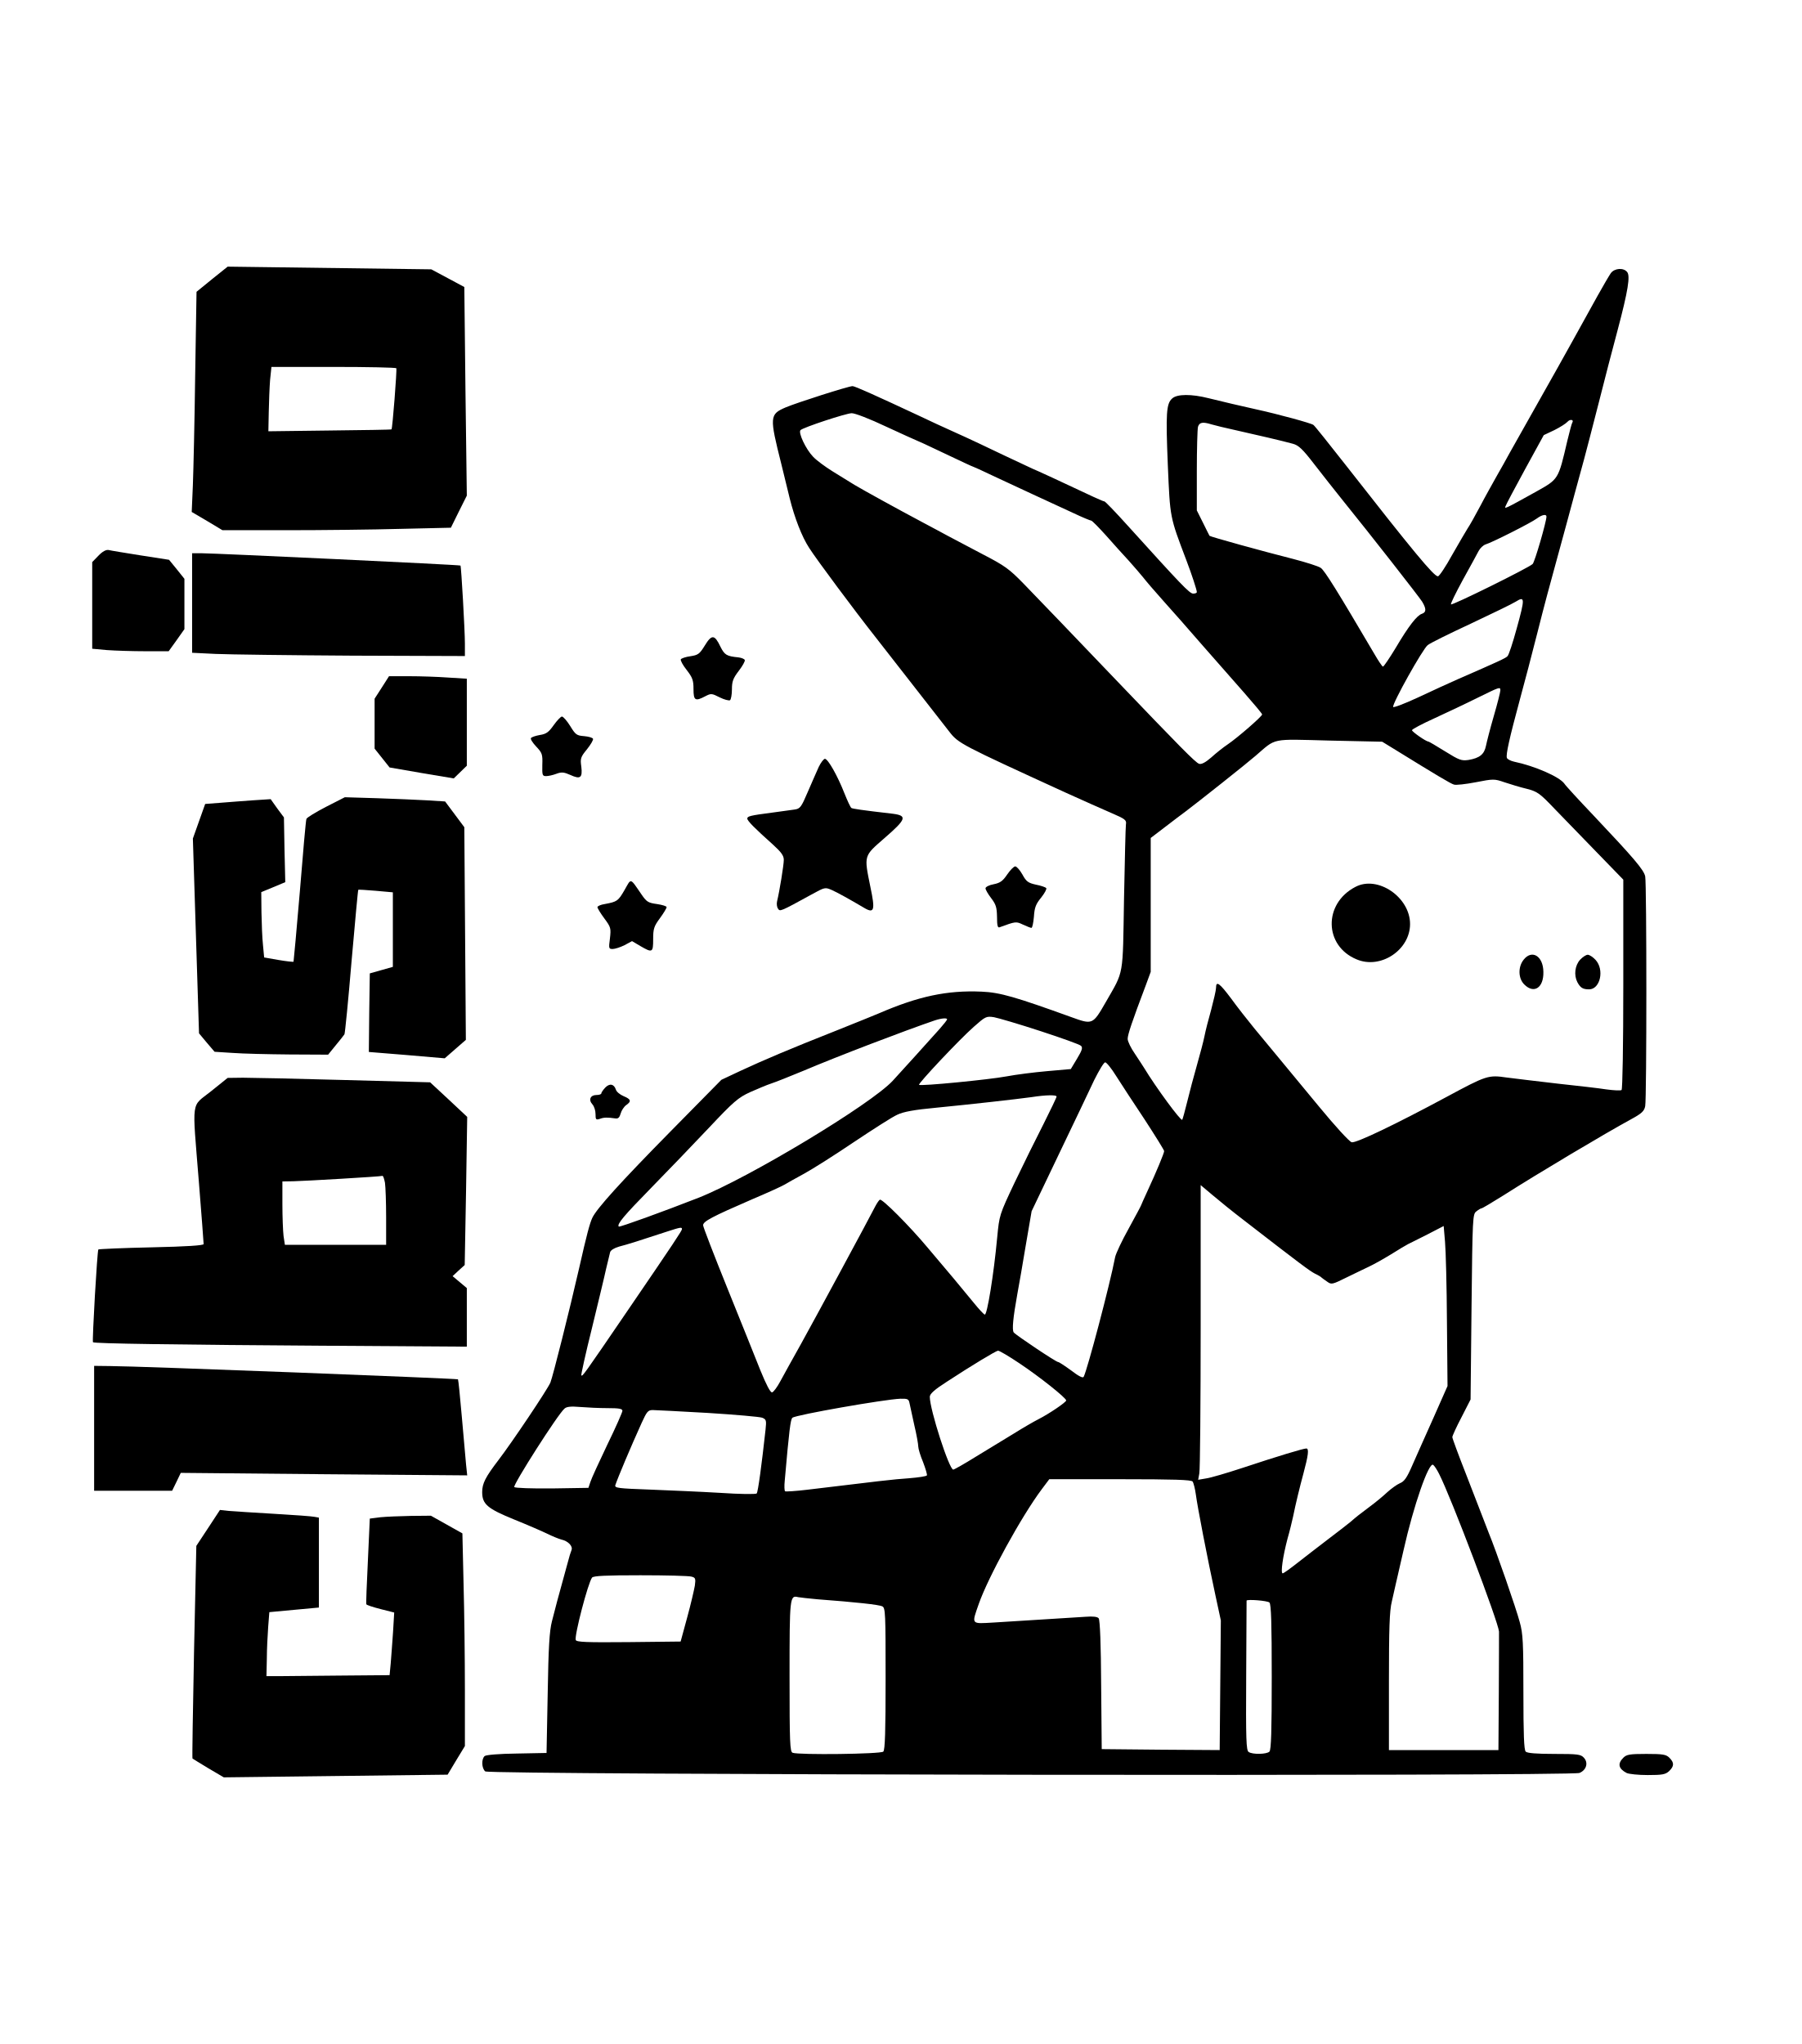
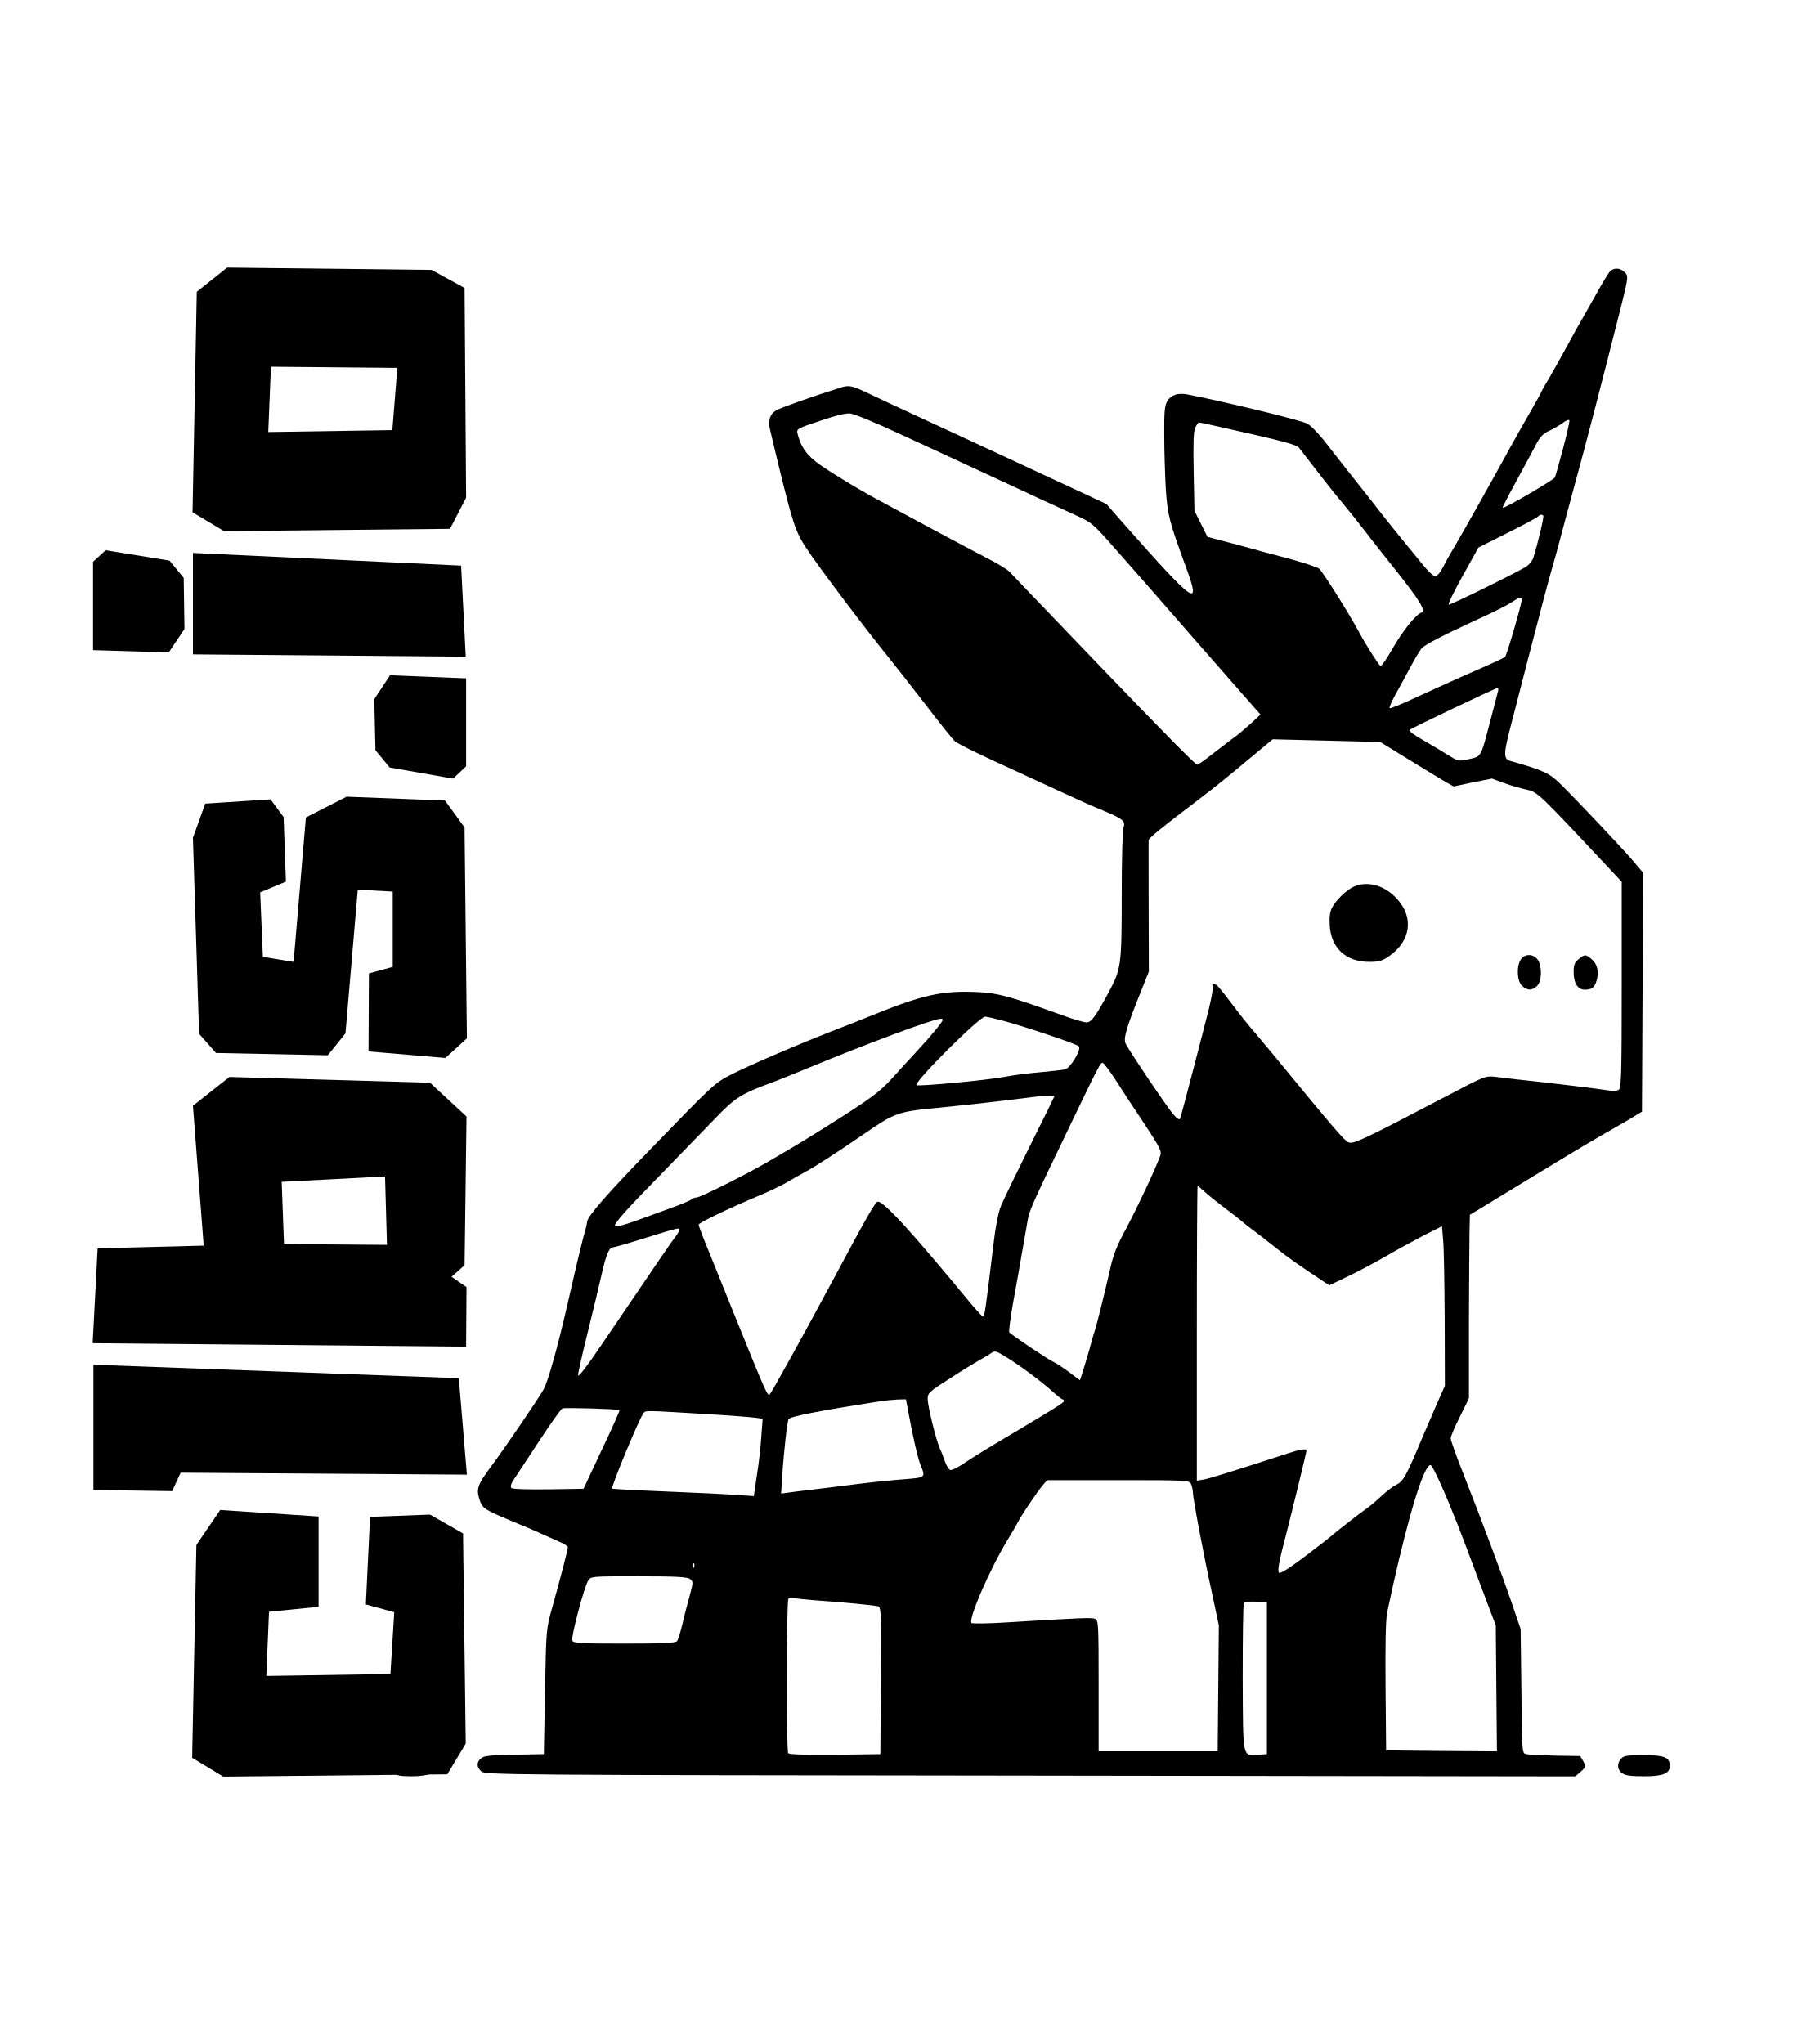
- <svg xmlns="http://www.w3.org/2000/svg" version="1.0" width="938pt" height="1064pt" viewBox="0 0 938 1064" preserveAspectRatio="xMidYMid meet">
-   <g transform="translate(0,1064) scale(0.1,-0.1)" fill="#000000" stroke="none">
-     <path d="M1104 9187 l-81 -66 -7 -433 c-3 -238 -9 -496 -12 -573 l-6 -140 80 -47 80 -48 334 0 c183 0 450 3 594 7 l261 6 41 83 42 84 -7 543 -6 543 -86 46 -86 46 -530 7 -530 7 -81 -65z m959 -464 c4 -8 -20 -314 -25 -318 -2 -2 -146 -4 -322 -6 l-319 -4 2 100 c1 55 4 130 7 168 l7 67 323 0 c177 0 325 -3 327 -7z" />
-     <path d="M8385 9218 c-9 -13 -40 -66 -69 -118 -119 -215 -171 -309 -211 -380 -82 -145 -212 -376 -245 -435 -18 -33 -49 -89 -70 -125 -20 -36 -59 -105 -85 -155 -26 -49 -55 -101 -65 -115 -9 -14 -45 -76 -80 -137 -34 -62 -68 -113 -75 -113 -21 0 -127 128 -483 583 -84 107 -158 200 -165 205 -11 9 -183 56 -302 82 -64 14 -175 40 -243 57 -91 23 -165 22 -190 -1 -31 -27 -34 -77 -23 -346 12 -279 10 -268 96 -495 29 -76 55 -156 55 -167 0 -5 -9 -8 -19 -8 -19 0 -64 48 -340 353 -63 70 -118 127 -122 127 -7 0 -49 19 -272 124 -55 25 -100 46 -102 46 -1 0 -67 31 -147 69 -79 38 -193 92 -254 119 -60 27 -143 65 -184 85 -231 108 -340 157 -352 157 -21 0 -290 -86 -349 -111 -83 -36 -84 -48 -22 -294 19 -77 39 -158 44 -180 25 -100 63 -199 101 -257 38 -60 240 -331 345 -464 65 -83 333 -426 384 -492 48 -62 58 -67 604 -317 88 -40 196 -88 240 -107 72 -31 80 -37 76 -59 -2 -13 -6 -188 -10 -389 -7 -410 1 -369 -94 -535 -69 -120 -69 -120 -182 -79 -288 104 -369 128 -465 132 -180 8 -329 -24 -535 -113 -16 -7 -115 -47 -220 -89 -248 -98 -377 -153 -500 -210 l-100 -47 -263 -267 c-261 -265 -387 -404 -409 -452 -13 -28 -29 -87 -68 -260 -51 -223 -137 -565 -150 -597 -15 -36 -201 -313 -270 -403 -68 -89 -85 -122 -85 -167 0 -63 27 -86 167 -143 67 -27 143 -60 170 -73 26 -13 60 -27 75 -31 36 -8 61 -35 53 -55 -4 -9 -13 -38 -20 -66 -51 -185 -68 -248 -82 -305 -13 -51 -18 -134 -22 -375 l-6 -310 -154 -3 c-93 -1 -160 -7 -168 -13 -18 -16 -16 -64 3 -80 22 -18 5653 -26 5696 -8 36 15 47 53 23 79 -16 18 -32 20 -155 20 -92 0 -140 4 -148 12 -9 9 -12 91 -12 308 0 257 -2 306 -19 366 -18 69 -122 369 -162 466 -11 29 -27 69 -34 88 -7 19 -45 117 -84 217 -39 99 -71 186 -71 192 0 6 21 53 48 104 l47 92 5 482 c5 467 6 483 25 497 11 9 23 16 27 16 4 0 56 31 115 68 182 116 528 322 664 396 55 30 68 42 73 68 8 40 8 1156 0 1196 -7 34 -60 96 -268 316 -78 82 -147 157 -153 167 -26 36 -155 92 -261 114 -18 4 -36 13 -38 20 -6 16 13 102 68 305 22 80 64 240 93 355 29 116 70 269 90 340 20 72 47 171 60 220 23 87 60 221 91 335 8 30 42 159 74 285 32 127 77 300 100 385 55 207 67 284 50 304 -19 24 -66 20 -85 -6z m-3774 -798 c83 -38 152 -70 154 -70 2 0 70 -31 151 -70 80 -38 148 -70 151 -70 2 0 46 -20 96 -44 51 -24 148 -69 217 -101 69 -32 163 -75 208 -96 46 -22 88 -39 92 -39 5 0 39 -35 77 -77 37 -42 91 -102 119 -132 28 -31 61 -70 75 -87 13 -17 60 -72 104 -121 44 -49 137 -154 206 -234 70 -79 168 -191 218 -248 50 -57 91 -106 91 -110 0 -10 -128 -121 -178 -155 -24 -16 -63 -47 -87 -69 -30 -26 -51 -37 -63 -33 -19 6 -101 90 -437 441 -235 246 -361 377 -476 496 -75 77 -98 94 -214 154 -71 37 -152 80 -180 95 -27 15 -84 45 -125 67 -143 76 -315 171 -362 199 -26 16 -78 48 -115 71 -37 23 -82 56 -100 75 -38 39 -79 126 -66 139 14 14 235 87 266 88 16 1 96 -30 178 -69z m3573 19 c-3 -5 -14 -47 -25 -92 -48 -206 -45 -200 -164 -267 -162 -90 -165 -91 -158 -75 3 9 49 96 102 193 l97 177 55 26 c30 15 60 34 68 43 14 16 36 12 25 -5z m-1878 -8 c16 -5 74 -19 129 -31 107 -24 237 -54 295 -70 30 -8 51 -28 111 -106 41 -53 108 -138 149 -189 144 -178 395 -499 413 -527 22 -37 22 -55 -1 -63 -26 -8 -69 -63 -137 -178 -32 -53 -62 -97 -66 -97 -4 0 -24 30 -46 68 -190 323 -258 433 -278 446 -13 9 -77 29 -142 46 -162 41 -433 116 -437 121 -1 2 -17 33 -34 68 l-32 64 0 206 c0 113 3 216 6 229 7 24 25 27 70 13z m1744 -480 c0 -26 -61 -237 -72 -247 -19 -19 -419 -217 -425 -210 -3 3 25 60 62 128 38 68 74 135 82 150 8 15 24 30 36 34 32 9 238 113 267 135 27 20 50 24 50 10z m-155 -583 c-20 -73 -41 -138 -48 -144 -11 -11 -44 -26 -257 -119 -41 -18 -133 -60 -205 -94 -71 -33 -131 -56 -133 -51 -6 16 155 304 180 322 12 10 113 60 223 111 110 52 216 103 235 115 48 30 49 19 5 -140z m-85 -322 c0 -8 -15 -68 -34 -133 -19 -65 -37 -136 -41 -156 -9 -44 -33 -63 -91 -73 -37 -5 -48 -1 -122 45 -45 28 -84 51 -87 51 -12 0 -85 51 -85 59 0 5 53 33 117 62 65 30 165 77 223 106 118 58 120 59 120 39z m-540 -313 c204 -126 281 -172 298 -177 10 -4 62 2 114 12 92 18 97 18 149 0 30 -10 82 -26 116 -34 57 -15 67 -22 149 -108 49 -50 148 -153 221 -228 l133 -137 0 -545 c0 -320 -4 -547 -9 -550 -5 -4 -40 -2 -78 3 -37 6 -151 19 -253 30 -102 12 -222 26 -267 32 -96 14 -105 11 -313 -101 -264 -142 -472 -242 -494 -236 -12 3 -87 85 -171 187 -83 100 -177 214 -210 254 -33 40 -89 108 -125 151 -36 44 -91 114 -122 157 -60 80 -78 93 -78 55 0 -13 -12 -63 -25 -113 -14 -49 -30 -112 -35 -138 -5 -26 -23 -94 -39 -150 -16 -56 -39 -142 -51 -192 -12 -49 -24 -92 -26 -94 -7 -8 -136 167 -199 271 -5 9 -27 41 -47 72 -21 30 -38 65 -38 78 0 22 22 88 95 281 l25 68 0 348 0 349 76 58 c43 33 89 68 103 78 74 56 314 246 366 291 111 95 75 88 385 80 l275 -6 75 -46z m-1855 -1460 c110 -36 206 -70 212 -77 10 -9 6 -23 -20 -66 l-33 -55 -125 -11 c-68 -6 -162 -18 -209 -27 -90 -17 -449 -52 -456 -44 -6 6 208 234 285 302 61 54 65 56 105 50 22 -4 131 -36 241 -72z m-485 61 c0 -4 -17 -25 -37 -48 -76 -85 -200 -222 -246 -272 -113 -122 -748 -505 -1011 -609 -184 -72 -410 -154 -415 -150 -11 12 26 56 169 202 85 87 220 227 300 312 129 137 152 157 215 186 39 17 88 38 110 45 22 7 97 37 167 66 179 76 525 208 683 262 36 12 65 14 65 6z m880 -295 c25 -39 91 -141 148 -226 56 -86 102 -160 102 -165 0 -10 -40 -107 -86 -206 -19 -41 -34 -75 -34 -76 0 -2 -29 -56 -64 -120 -36 -64 -67 -131 -71 -149 -28 -146 -145 -588 -164 -624 -4 -8 -26 3 -65 33 -33 24 -63 44 -68 44 -11 0 -220 140 -231 154 -10 13 -3 79 18 196 9 47 29 164 45 260 l30 175 141 295 c78 162 161 337 185 388 25 50 50 92 57 92 7 0 33 -32 57 -71z m-310 -107 c0 -5 -31 -69 -68 -143 -38 -74 -105 -210 -150 -304 -80 -169 -80 -171 -91 -285 -18 -195 -53 -409 -65 -403 -6 2 -31 29 -56 60 -25 30 -72 87 -105 127 -33 39 -94 111 -135 160 -96 115 -239 258 -250 251 -5 -3 -15 -18 -23 -33 -34 -67 -317 -591 -387 -717 -43 -77 -92 -165 -108 -195 -16 -30 -35 -56 -43 -58 -9 -1 -29 37 -61 115 -26 65 -103 258 -172 428 -69 171 -126 318 -126 327 0 20 45 44 255 135 83 35 159 70 170 77 11 7 56 32 100 56 44 24 161 98 260 165 99 66 200 131 225 142 33 16 88 26 205 37 184 18 415 44 495 55 77 12 130 12 130 3z m975 -644 c297 -230 343 -264 370 -278 17 -8 32 -17 35 -21 3 -3 16 -12 29 -21 22 -16 27 -14 100 22 42 20 94 46 116 56 22 10 74 39 115 64 41 26 82 50 90 54 8 4 53 26 100 50 l85 44 7 -82 c4 -44 9 -232 10 -416 l3 -335 -73 -165 c-41 -91 -90 -202 -110 -247 -28 -65 -42 -85 -65 -94 -16 -7 -45 -28 -66 -47 -20 -19 -61 -53 -91 -75 -61 -46 -64 -48 -101 -80 -14 -12 -68 -53 -119 -92 -50 -38 -122 -94 -158 -122 -37 -29 -70 -53 -75 -53 -12 0 1 89 25 180 12 41 24 93 29 115 13 65 35 155 54 225 25 93 30 130 15 130 -15 0 -145 -39 -332 -101 -82 -27 -167 -52 -190 -55 l-41 -7 6 33 c4 18 7 363 7 767 l0 734 63 -53 c34 -29 107 -88 162 -130z m-2925 -46 c0 -8 -41 -70 -278 -417 -240 -352 -240 -351 -246 -344 -2 2 22 112 55 244 32 132 66 272 74 310 9 39 19 78 21 87 3 10 22 22 47 29 40 10 116 34 252 79 68 22 75 23 75 12z m1757 -699 c105 -70 243 -180 243 -193 0 -9 -88 -69 -145 -98 -22 -11 -79 -44 -127 -74 -48 -29 -137 -83 -197 -120 -61 -38 -114 -68 -119 -68 -21 0 -122 312 -122 379 0 15 24 37 88 78 130 85 256 161 267 162 6 1 57 -29 112 -66z m-573 -205 c3 -13 14 -64 25 -115 12 -50 21 -101 21 -113 0 -11 11 -48 25 -81 13 -34 22 -65 20 -69 -3 -5 -44 -11 -93 -15 -78 -5 -168 -16 -532 -60 -58 -7 -108 -10 -113 -8 -4 2 -5 28 -2 56 23 263 30 319 40 327 18 15 480 96 562 99 37 1 43 -2 47 -21z m-1571 -28 c59 0 77 -3 77 -14 0 -7 -35 -87 -79 -177 -43 -90 -83 -177 -88 -194 l-10 -30 -188 -3 c-108 -1 -193 2 -198 7 -9 9 229 383 262 409 11 10 34 12 81 8 36 -3 100 -6 143 -6z m522 -25 c143 -9 270 -20 283 -25 21 -9 22 -14 17 -62 -20 -182 -39 -324 -46 -332 -4 -5 -87 -4 -191 3 -101 6 -266 13 -366 17 -164 6 -183 8 -179 23 13 39 79 196 137 324 27 59 33 67 58 67 15 0 144 -7 287 -15z m3806 -317 c63 -123 309 -773 312 -821 0 -12 0 -156 -1 -319 l-2 -298 -285 0 -285 0 0 355 c0 277 3 370 15 418 13 59 22 97 61 267 52 232 131 459 154 445 6 -4 20 -25 31 -47z m-1283 -40 c5 -7 13 -38 17 -68 8 -62 60 -332 102 -525 l28 -130 -3 -338 -3 -337 -307 2 -307 3 -3 334 c-1 210 -6 339 -13 347 -6 8 -29 11 -67 8 -53 -3 -236 -15 -479 -30 -120 -7 -116 -12 -78 97 49 140 223 457 328 597 l39 52 368 0 c282 0 370 -3 378 -12z m-2609 -495 c21 -5 23 -10 18 -47 -4 -23 -21 -97 -40 -166 l-34 -125 -270 -3 c-220 -2 -272 0 -276 11 -8 22 64 298 85 325 8 9 71 12 252 12 132 0 252 -3 265 -7z m656 -118 c199 -15 321 -28 338 -37 16 -8 17 -36 17 -376 0 -273 -3 -371 -12 -380 -13 -13 -441 -18 -472 -6 -14 5 -16 50 -16 398 0 413 1 423 45 412 11 -2 56 -7 100 -11z m2353 -17 c9 -9 12 -109 12 -388 0 -279 -3 -379 -12 -388 -14 -14 -87 -16 -108 -2 -13 8 -15 62 -13 397 1 213 2 389 2 391 2 8 109 0 119 -10z" />
-     <path d="M7055 6023 c-167 -87 -163 -307 7 -377 125 -53 278 49 278 184 0 140 -169 255 -285 193z" />
-     <path d="M7931 5644 c-30 -38 -28 -98 4 -129 50 -50 101 -17 99 66 -1 83 -60 118 -103 63z" />
-     <path d="M8225 5644 c-27 -30 -33 -80 -14 -117 16 -29 28 -37 61 -37 58 0 81 103 33 154 -13 14 -31 26 -40 26 -9 0 -27 -12 -40 -26z" />
-     <path d="M512 7747 l-32 -33 0 -226 0 -225 77 -7 c42 -3 131 -6 199 -6 l122 0 41 57 41 58 0 131 0 131 -40 50 -40 49 -148 23 c-81 13 -156 25 -167 28 -13 2 -31 -7 -53 -30z" />
-     <path d="M1000 7501 l0 -259 123 -6 c67 -3 386 -7 710 -9 l587 -2 0 65 c0 68 -19 402 -23 406 -3 4 -1280 64 -1344 64 l-53 0 0 -259z" />
-     <path d="M3669 7280 c-27 -44 -35 -50 -75 -56 -24 -3 -47 -11 -50 -16 -3 -5 10 -30 30 -55 31 -40 36 -54 36 -100 0 -60 9 -65 62 -37 29 15 33 15 74 -6 24 -12 48 -18 54 -15 5 3 10 29 10 56 0 42 6 58 35 96 20 26 34 51 32 57 -2 6 -17 12 -33 14 -61 6 -72 12 -94 56 -30 63 -45 65 -81 6z" />
-     <path d="M1988 7062 l-38 -59 0 -130 0 -130 39 -49 39 -49 167 -29 167 -28 34 33 34 33 0 226 0 227 -97 6 c-54 4 -145 7 -203 7 l-105 0 -37 -58z" />
-     <path d="M2882 6865 c-26 -37 -39 -46 -72 -51 -22 -4 -43 -11 -46 -16 -4 -5 9 -25 27 -44 31 -33 34 -40 32 -95 -1 -54 0 -59 20 -59 11 0 35 5 53 12 27 10 39 9 73 -6 52 -24 64 -15 57 43 -6 42 -4 50 29 90 20 25 34 49 32 55 -2 6 -23 12 -46 14 -39 3 -45 7 -73 53 -17 27 -36 49 -43 49 -6 0 -25 -20 -43 -45z" />
-     <path d="M4262 6648 c-11 -24 -36 -82 -57 -130 -34 -80 -40 -88 -69 -92 -17 -2 -69 -10 -116 -16 -116 -15 -130 -19 -130 -31 0 -12 39 -51 133 -135 44 -40 57 -58 57 -80 0 -27 -22 -162 -35 -216 -3 -13 -1 -30 5 -38 10 -16 11 -16 175 74 69 38 70 38 105 23 31 -14 89 -46 172 -95 49 -28 54 -8 29 110 -34 168 -36 160 74 256 113 98 119 116 43 126 -165 19 -209 26 -216 30 -5 3 -21 38 -37 78 -35 89 -85 178 -101 178 -6 0 -21 -19 -32 -42z" />
-     <path d="M1697 6440 c-54 -28 -100 -56 -102 -63 -3 -7 -18 -176 -34 -376 -17 -200 -32 -365 -33 -367 -2 -2 -38 2 -79 9 l-74 13 -6 64 c-4 36 -7 113 -8 171 l-1 105 63 26 62 26 -4 168 -3 169 -35 47 -34 48 -92 -6 c-51 -4 -127 -9 -171 -13 l-78 -6 -32 -90 -32 -90 16 -507 16 -507 40 -48 41 -48 94 -6 c52 -4 185 -7 296 -8 l201 -1 39 48 c22 26 42 52 46 58 3 5 20 176 37 380 18 203 33 370 35 372 1 2 42 -1 91 -5 l89 -8 0 -194 0 -194 -60 -17 -60 -17 -3 -204 -2 -205 197 -16 198 -17 55 48 55 48 -4 554 -4 553 -50 67 -50 67 -96 6 c-53 3 -170 8 -261 11 l-165 5 -98 -50z" />
-     <path d="M5243 6088 c-23 -34 -36 -44 -71 -51 -23 -4 -42 -14 -42 -21 0 -7 13 -30 30 -52 25 -33 29 -48 30 -98 0 -42 3 -57 13 -53 85 31 86 31 122 14 20 -9 39 -17 44 -17 5 0 10 26 13 58 3 48 10 66 38 100 18 23 30 45 26 49 -4 5 -28 13 -54 18 -40 9 -50 16 -70 53 -13 23 -30 42 -37 42 -8 0 -26 -19 -42 -42z" />
-     <path d="M3251 6007 c-33 -57 -38 -61 -103 -73 -21 -3 -38 -11 -38 -16 0 -6 16 -32 36 -59 34 -46 35 -51 29 -104 -7 -52 -6 -55 14 -55 12 0 40 9 62 20 l39 21 44 -26 c62 -36 66 -34 66 36 0 54 4 67 35 109 19 26 35 52 35 58 0 5 -23 12 -50 16 -45 6 -54 11 -80 49 -62 90 -53 87 -89 24z" />
-     <path d="M1098 4959 c-105 -84 -98 -31 -63 -469 14 -173 25 -320 25 -326 0 -7 -86 -13 -271 -17 -149 -3 -274 -9 -277 -11 -6 -6 -33 -478 -28 -483 6 -7 429 -13 1179 -18 l767 -5 0 153 0 152 -37 31 -37 31 31 29 32 29 7 386 6 385 -96 90 -97 90 -447 12 c-246 7 -483 12 -527 12 l-80 -1 -87 -70z m906 -476 c3 -21 6 -102 6 -180 l0 -143 -264 0 -263 0 -7 46 c-3 26 -6 100 -6 165 l0 119 58 1 c53 1 450 24 463 28 4 0 9 -16 13 -36z" />
-     <path d="M3150 4978 c-11 -12 -20 -25 -20 -30 0 -4 -11 -8 -25 -8 -32 0 -43 -25 -21 -49 9 -10 16 -32 16 -50 0 -29 2 -32 23 -25 21 8 39 8 81 2 14 -2 21 5 27 26 4 15 17 35 28 43 29 20 26 31 -13 47 -19 8 -37 23 -40 34 -10 30 -33 34 -56 10z" />
-     <path d="M490 3205 l0 -325 203 0 203 0 23 47 22 46 746 -7 745 -6 -6 57 c-3 32 -13 144 -22 248 -9 105 -18 192 -20 195 -5 4 -1669 69 -1811 69 l-83 1 0 -325z" />
-     <path d="M1084 2687 l-62 -94 -12 -552 c-6 -304 -10 -554 -8 -555 2 -2 39 -24 83 -51 l80 -47 582 7 583 7 45 75 45 74 0 292 c0 161 -3 410 -7 554 l-6 261 -82 46 -82 46 -104 -1 c-57 -1 -129 -4 -159 -7 l-55 -7 -10 -220 c-6 -121 -10 -223 -8 -226 1 -4 35 -15 74 -25 l71 -18 -6 -101 c-4 -55 -9 -128 -12 -162 l-6 -63 -239 -2 c-132 -1 -276 -3 -320 -3 l-82 0 2 90 c0 50 4 124 7 166 l6 77 129 12 129 12 0 234 0 234 -22 4 c-13 3 -108 10 -213 16 -104 6 -210 13 -235 15 l-45 5 -61 -93z" />
-     <path d="M8450 1490 c-31 -31 -25 -57 17 -79 12 -6 62 -11 110 -11 76 0 92 3 111 20 27 26 28 44 2 70 -17 17 -33 20 -120 20 -87 0 -103 -3 -120 -20z" />
+ <svg xmlns="http://www.w3.org/2000/svg" version="1.0" x="0px" y="0px" viewBox="0 0 469 532" style="enable-background:new 0 0 469 532;" xml:space="preserve">
+   <g id="Layer_1_copy">
+     <g>
+       <g transform="translate(91.11794, 348.6075)">
+         <g>
+           <path d="M4.1,69l1.1-22.8l15.6-0.6l8.6,4.9l0.7,54.7l-4.8,8l-58.3,0.6l-8.1-4.9l1.1-55.4l6.2-9.1l25.6,1.7v23.5l-12.9,1.3      l-0.7,16.7l32.3-0.5L11.5,71L4.1,69z" />
+         </g>
+       </g>
+     </g>
+     <g>
+       <g transform="translate(91.11794, 292.9087)">
+         <g>
+           <path d="M-66.8,94.9V62.3l95.1,3.5l2.1,25.1l-74.5-0.5l-2.2,4.8L-66.8,94.9z" />
+         </g>
+       </g>
+     </g>
+     <g>
+       <g transform="translate(91.11794, 264.6028)">
+         <g>
+           <path d="M-40.9,23.2l9.5-7.5l52.2,1.5l9.5,8.8l-0.5,38.7l-3.4,3l3.9,2.7l-0.1,15.5L-67,85l1.3-24.7l27.6-0.7L-40.9,23.2z       M9.1,41.6L-17.8,43l0.6,16.2l26.8,0.2L9.1,41.6z" />
+         </g>
+       </g>
+     </g>
+     <g>
+       <g transform="translate(91.11794, 208.3562)">
+         <g>
+           <path d="M-11.5,4.4l10.6-5.4l25.6,1L29.8,7v0.7l0.6,54.2L24.8,67l-20-1.7L4.9,45l6.2-1.7V23.7L2,23.2l-3.2,37.4l-4.6,5.7      l-29.1-0.6l-4.4-5l-1.6-51l3.2-8.9l17-1.1l3.4,4.6l0.6,16.8l-6.7,2.8l0.7,16.8l8,1.3L-11.5,4.4z" />
+         </g>
+       </g>
+     </g>
+     <g>
+       <g transform="translate(91.11794, 153.7531)">
+         <g>
+           <path d="M6.3,28.2l4.1-6.2l19.8,0.8v22.9l-3.4,3.2L10.3,46l-3.7-4.5L6.3,28.2z" />
+         </g>
+       </g>
+     </g>
+     <g>
+       <g transform="translate(91.11794, 130.0126)">
+         <g>
+           <path d="M30.1,40.9l-71-0.6V13.9l69.8,3.3L30.1,40.9z M-43.3,20.4l0.2,13.3l-4.1,6.1l-19.7-0.6v-23l3.3-3l16.6,2.7L-43.3,20.4z" />
+         </g>
+       </g>
+     </g>
+     <g>
+       <g transform="translate(91.11794, 105.5417)">
+         <g>
+           <path d="M-39.9-29.6l7.9-6.3l53.2,0.6l8.6,4.7L30.2,24L26,32.1l-58.8,0.6l-8.2-4.9L-39.9-29.6z M-20.6-10.1l-0.7,17l32.3-0.5      l1.3-16.2L-20.6-10.1z" />
+         </g>
+       </g>
+     </g>
+   </g>
+   <g id="Layer_2">
+     <g transform="translate(0,1064) scale(0.1,-0.1)">
+       <path d="M4189.4,9932.6c-4-5-21-32.5-37-61.6c-16.5-29-34-60.6-39.5-70.1c-6-9.5-20-35.5-32-57.6s-32.5-58.6-45.6-81.6    c-13.5-22.5-24.5-42-24.5-43.5c0-1-11.5-21.5-25.5-46.1c-14-24-38.5-67.6-54.6-96.6c-52.6-96.1-123.6-222.2-144.7-257.8    c-11.5-19-25.5-44.5-31.5-56.1c-6-12-14.5-21.5-19-21.5s-19.5,14-33.5,31.5c-62.1,75.6-90.6,111.1-111.6,138.2    c-12.5,16-40.5,52.1-62.6,79.6s-55.6,70.6-75.1,95.6c-19,25-42,48.6-50.6,52.6c-18.5,9.5-222.2,58.6-310.8,75.6    c-25,5-43.5-1-53.1-17c-7-12-8.5-27.5-8-89.1c0-40.5,2-103.1,4-139.2c4.5-68.1,9-85.6,52.6-204.2c40-109.1,25-98.1-161.2,112.1    l-46.1,52.6l-176.7,82.1c-204.2,95.1-232.8,108.1-323.9,150.2c-37,17-88.6,41-113.6,53.1c-49.6,23.5-55.1,24.5-78.6,17    c-73.6-23-157.7-53.1-167.2-59.1c-16-10.5-21-26-15.5-49.1c2.5-11,12.5-52.1,22-92.1c37.5-153.2,44.5-174.7,72.6-217.2    c29.5-45.5,155.7-212.7,215.7-286.3c15.5-19,58.6-74.1,95.6-122.1c37-48.6,71.1-90.6,75.1-94.1c10-8,70.1-37.5,174.2-84.6    c45.6-21,101.6-47.1,125.1-57.6c23.5-11,61.6-28,85.1-37.5c53.1-22,61.1-28.5,54.6-45c-2.5-6.5-4.5-85.6-4.5-175.7    c0-183.2-1.5-192.7-33.5-252.3c-34.5-64.1-45.6-79.1-58.1-79.1c-6.5,0-34,8-61.6,18c-133.6,48.6-168.2,58.1-217.2,60.6    c-97.1,5-146.2-6-287.8-63.6c-19-8-61.6-24.5-93.6-37c-95.1-37-223.7-92.6-264.3-113.6c-43-22-46.1-25-208.7-192.7    c-116.1-119.6-166.2-177.2-166.7-191.2c0-3.5-3-17-7-30c-6-21.5-17.5-67.6-41-171.2c-27.5-121.1-53.6-214.7-65.6-235.3    c-17-29.5-100.1-151.2-137.2-201.2c-34.5-46.6-38-57.6-29-85.1c7-22.5,12.5-26,87.1-57.1c27.5-11,60.1-25,72.6-31    c12.5-5.5,33-14.5,46.1-20.5c13.5-5.5,24-12.5,24-15c0-6-18.5-77.6-41-158.2c-15.5-55.1-15.5-55.6-18.5-217.7l-3-162.7l-77.6-1.5    c-62.6-1-78.6-3-86.1-9.5c-12-10.5-11.5-23,1-34c10-9,56.1-9.5,1429.1-11l1418.1-2l14.5,12.5c13.5,12,13.5,13,6.5,26.5l-8,14    l-64.6,1c-36,1-70.1,2.5-76.1,4c-11,2.5-11,2.5-12.5,164.2l-2,161.2l-23,67.6c-25.5,74.6-76.6,210.7-126.6,337.9    c-18,45-32.5,86.1-32.5,91.1c0,4.5,10.5,30,24,56.1l23.5,48.1v192.7c0.5,106.1,1,213.2,1.5,238.8l1,46.1l27.5,16.5    c15,9,75.1,45.6,133.1,81.1c58.1,35.5,139.7,84.6,181.2,108.6c42,24,83.1,47.6,91.1,53.1l15,9l1.5,311.3l1,311.3l-29.5,34.5    c-30.5,35-135.1,146.2-185.7,196.2c-27.5,27.5-44.5,35.5-130.1,59.6c-18,5.5-18,18.5,2.5,95.6c9.5,37,29.5,115.1,44.5,172.7    c36,138.7,51.6,198.2,63.1,237.8c5.5,18,15,54.1,22,80.1c7,26,20,75.6,29.5,110.1c35.5,129.1,71.1,266.8,126.6,485.5    c19.5,78.6,20,81.1,8,91.6C4214.9,9943.6,4199.4,9943.6,4189.4,9932.6z M2336.3,9513.1c58.1-26.5,119.6-55.1,136.7-63.1    c17.5-8,78.6-36.5,135.1-62.6c106.6-49.6,126.6-58.6,192.2-88.6c42.5-20,41.5-18.5,102.6-87.6c45-50.6,66.1-75.1,226.7-258.8    c50.6-57.6,105.1-120.1,121.6-138.7l29.5-33.5l-22-20.5c-12-11-31-27.5-43-36.5c-12-8.5-38-29-58.6-44.5c-20-16-38.5-29-41-29    c-5,0-89.1,85.6-261.8,265.3c-62.1,64.6-136.1,142.2-165.2,172.2c-29,30.5-57.1,59.6-62.6,65.6c-5.5,5.5-31.5,21.5-57.6,34.5    c-26,13.5-88.1,46.6-137.7,73.1c-49.6,27-108.1,58.1-130.1,70.1c-58.6,31-125.1,71.1-165.2,98.6c-35,24-51.6,47.1-60.1,82.1    c-3,12.5-1.5,13.5,58.6,33.5c41,14,67.6,20.5,79.1,19C2223.2,9562.7,2278.8,9540.1,2336.3,9513.1z M4068.2,9472.6    c-10-37.5-19.5-71.6-21.5-75.6c-4.5-7-132.1-81.6-135.6-78.6c-1,1,16,34,37.5,73.1c21.5,39.5,44.5,82.1,51.1,95.1    c9,16.5,17.5,25.5,32,32c10.5,4.5,26.5,14,35.5,20.5c8.5,6.5,16.5,9.5,17.5,7C4085.7,9543.7,4078.2,9510.6,4068.2,9472.6z     M3165.2,9531.1c177.2-39.5,209.2-48.1,216.2-57.1c3.5-4.5,24-31,46.1-59.6c21.5-28,52.1-66.6,67.6-84.6c15-18,41-50.6,57.6-72.1    c16.5-22,53.1-68.1,81.1-103.1c59.6-75.1,78.1-104.6,66.6-108.6c-15-5-48.1-46.1-75.1-92.6c-15-26.5-29.5-47.6-32-47.1    c-4,1.5-36.5,52.1-56.1,88.6c-29.5,54.1-95.6,158.7-104.1,165.2c-5.5,4-42,16-80.6,26.5c-38.5,10-87.1,23-107.6,29    c-20.5,5.5-52.1,14-70.1,18.5l-32,8.5l-17,34l-17,34l-2,101.1c-1.5,75.1-0.5,105.1,4,115.1c3.5,7.5,7.5,13.5,9.5,13.5    C3121.7,9540.6,3141.7,9536.6,3165.2,9531.1z M4016.7,9297.9c2.5-3-15-76.1-26-110.1c-3-8.5-12-19-21.5-24.5    c-38.5-22-194.7-98.6-198.7-97.1c-2.5,1,14,34.5,36.5,75.1l41,73.6l74.6,37.5c41,20.5,77.1,40,79.6,42.5    C4008.2,9300.9,4012.7,9301.9,4016.7,9297.9z M3960.6,9079.1c0-11.5-39-145.2-43.5-149.2c-2-2-39-19-81.6-37.5    s-108.6-48.6-146.7-66.1c-38-18-70.6-31-72.1-29.5c-1.5,1.5,5,16.5,14.5,34c10,17.5,27,49.6,39,71.6c11.5,22,25,44,29.5,49.6    c9,10.5,59.1,36,150.7,78.1c34.5,15.5,71.6,34,82.6,41.5C3956.1,9086.7,3960.6,9087.7,3960.6,9079.1z M3899,8841.4    c-1-5-10.5-40.5-20.5-79.1c-25-95.1-22.5-90.6-55.1-98.1c-27.5-6-28-6-54.1,10.5c-14.5,9-44,26.5-65.6,39c-22,12-37.5,24-35,26.5    c4.5,4.5,221.7,108.1,228.8,109.1C3899.5,8849.9,3900.5,8845.9,3899,8841.4z M3667.3,8662.7c41.5-25.5,84.6-51.6,95.6-58.1    l20.5-11.5l49.6,10.5l50.1,10l32.5-12c18-6.5,44-14,58.6-17c27.5-6,31-9.5,210.7-201.2l36-38.5v-267.3c0-221.7-1-268.8-7-273.3    c-5-4.5-16-4.5-41-0.5c-19,3-84.1,11-144.7,18c-60.6,6.5-121.6,13.5-136.1,15.5c-25.5,3-28,2-125.1-49.1    c-221.7-116.1-244.8-127.1-257.8-121.1c-11,5-40.5,39.5-193.7,226.2c-24,28.5-51.1,61.6-61.1,72.6c-9.5,11.5-32,39.5-49.6,63.1    s-34.5,44-37,46.1c-8.5,6-14.5,4.5-11.5-3c1.5-3.5-3-29-9.5-56.1c-13.5-54.1-71.1-275.8-75.1-286.8c-1.5-5-7-2-17.5,10    c-14.5,16-111.1,159.2-124.1,183.7c-7,13.5,0.5,39.5,38,133.1l22,55.1l-0.5,167.7c0,92.6-0.5,170.7,0,174.2    c0,5.5,32.5,32,127.6,104.1c53.6,41,66.1,51.1,139.2,112.1l56.1,46.6l139.7-3.5l140.2-3.5L3667.3,8662.7z M2608.6,7983.9    c56.6-15,192.7-60.6,199.2-67.1c8-7.5-22-57.1-36-60.1c-5.5-1.5-34.5-4.5-65.1-7.5c-30-2.5-73.1-8-95.1-12.5    c-46.6-8.5-222.2-25-226.2-21c-7.5,7.5,163.7,178.2,178.7,178.2C2568.1,7993.9,2588.1,7989.4,2608.6,7983.9z M2453.9,7985.9    c0-5-33-45-70.1-84.6c-18-19.5-46.1-50.1-62.6-68.6c-31.5-34.5-52.6-50.6-162.7-120.1c-63.1-39.5-84.1-52.6-162.7-98.1    c-54.1-31.5-173.2-91.1-182.2-91.1c-4.5,0-10.5-2-13.5-5c-2.5-2.5-26-12.5-52.1-22c-26-9.5-69.6-25-96.1-35    c-27-9.5-50.1-15.5-51.6-13c-3.5,6,28,41.5,134.6,150.2c47.1,48.6,106.1,109.1,130.6,134.6c47.1,49.1,65.6,60.6,137.7,87.1    c18,6.5,63.1,24.5,100.1,40c151.2,62.6,323.9,127.1,344.4,128.1C2450.9,7988.9,2453.9,7987.4,2453.9,7985.9z M2902.9,7830.3    c15.5-24.5,49.1-76.1,75.1-114.6c42.5-64.6,46.1-72.1,41.5-84.6c-15-40-59.1-133.1-87.1-186.2c-25.5-46.6-35-71.1-43-107.6    c-13.5-59.1-34-142.7-39.5-159.2c-2.5-7-8.5-27-13-45c-5-18-13-44.5-17.5-59.1l-8.5-26.5l-29.5,22c-16,12-33.5,23-38,25    c-12,4.5-112.6,72.1-116.6,78.1c-1.5,3,3,36,9.5,74.1c7,38,17.5,96.1,23,129.1c6,33,12.5,71.6,15,85.6    c4.5,27.5,9.5,39,102.6,232.3c83.1,173.2,87.1,180.2,92.6,180.2C2872.4,7873.8,2887.4,7854.3,2902.9,7830.3z M2744.3,7786.7    c0-1-29-60.1-64.6-131.1c-35.5-71.6-69.1-140.7-74.6-154.7c-7-16.5-14.5-55.6-21-112.6c-18.5-153.7-21.5-175.2-25.5-175.2    c-2,0-16.5,16-33,35.5c-152.2,184.7-226.7,266.3-241.3,263.8c-6.5-1.5-27.5-38-119.1-209.2c-80.6-150.2-156.2-286.3-161.7-292.3    c-5.5-6-10,4-90.1,202.2c-22.5,56.6-53.6,132.1-68.1,168.7c-15,36-27,68.1-27,70.6c0,5,74.1,40.5,154.7,74.6    c29,12,63.1,28.5,75.6,36c12.5,7.5,32.5,19,45,25.5c26.5,14,82.1,50.1,155.2,100.1c78.1,54.1,89.1,58.1,182.7,67.1    c82.6,8,192.7,20.5,245.3,27.5C2710.7,7788.2,2744.3,7789.7,2744.3,7786.7z M3135.7,7537.9c9-8.5,33.5-28,54.1-43.5    c20.5-15.5,38.5-29.5,40-31c2-2.5,32-26,52.6-41c4.5-3.5,27-21.5,62.6-49.1c9-7,38-27.5,65.1-45.6l49.6-33l49.1,23.5    c27,13,71.6,36.5,99.1,52.6s71.6,40,97.6,53.6l47.6,24l3-36.5c2-19.5,3.5-113.1,4-207.2l0.5-171.7l-20.5-46.1    c-11-25.5-29.5-68.1-40.5-94.1c-39.5-94.6-47.6-108.6-65.1-117.1c-9-4.5-26.5-17.5-39-29.5s-30.5-27-40-33.5    c-17.5-12-85.1-65.1-90.1-70.1c-1.5-2-31.5-25-67.1-52.1c-38-29-66.1-47.1-69.1-44c-5,5-1,27,18.5,101.1    c15.5,60.1,52.6,212.2,52.6,216.7c0,6-14.5,4-46.6-6.5c-141.7-46.1-205.7-66.1-220.7-68.6l-18-3V7170c0,210.7,1,383.4,2,383.4    C3118.2,7553.5,3126.7,7546.5,3135.7,7537.9z M1768.2,7438.8c0-2-4-9.5-9-16c-11-14-42-59.6-197.2-288.3    c-36-53.1-55.1-77.6-57.6-74.6c-1,1,10,51.1,25,111.1c15,60.6,31,127.6,36,149.7c11,50.1,20,72.6,29,72.6c4,0,42.5,11,86.6,25    C1768.2,7445.3,1768.2,7445.3,1768.2,7438.8z M2620.1,7107c36-22,91.6-63.6,119.1-88.6c12.5-11,24-20.5,26-20.5c2.5,0,4-2,4-4.5    c0-4-24-19-135.1-85.1c-70.1-41.5-97.6-58.6-128.6-79.1c-14.5-10-29-16.5-32.5-15c-3.5,1-9.5,11-13.5,21.5    c-3.5,11-9.5,26.5-13.5,34.5c-10,23-32,111.6-31.5,129.6c0,14.5,4.5,18.5,58.1,52.6c31.5,20.5,66.1,41.5,76.1,47.1    c10,5.5,22.5,13,28,16.5C2589.6,7125.5,2590.1,7125.5,2620.1,7107z M2363.3,6969.3c12.5-69.1,26-126.6,33-143.2    c13-31.5,12.5-32-41-36c-27-2-84.1-7.5-126.6-13c-42.5-5.5-95.6-12-117.6-14.5s-48.6-6-59.1-7.5l-19-2.5l3,46.1    c4,64.1,13,141.7,16.5,147.7c4.5,7,78.6,21.5,236.3,46.1c15,2.5,37,4.5,48.1,5l21,0.5L2363.3,6969.3z M1612.5,6969.8    c1-1-19.5-47.6-46.1-103.1l-47.6-101.6l-91.6-1.5c-55.1-0.5-93.1,0.5-96.1,3.5c-3.5,3.5-1,11.5,7.5,24c7,10.5,36.5,55.6,65.6,99.6    c29,44.5,56.1,82.1,59.6,83.6C1470.9,6976.8,1609.5,6972.8,1612.5,6969.8z M1826.3,6960.3c68.6-4,132.1-9,141.7-10.5l17-2.5    l-3.5-46.1c-1.5-25.5-6.5-70.6-11.5-100.6l-8-54.6l-45.6,3c-25,2-107.6,6-183.2,9c-75.6,3-138.7,6.5-139.7,7.5    c-4,3.5,69.6,180.7,81.1,196.2C1680.6,6969.3,1676.6,6969.3,1826.3,6960.3z M3733.4,6811.6c19.5-37.5,54.6-122.1,85.1-204.2    c18-48.1,42-112.1,53.6-142.7l21-55.1l1.5-164.2l1.5-163.7l-144.2,1l-144.2,1.5l-1.5,165.2c-1,110.1,0.5,174.2,4,192.7    c41.5,198.7,84.6,352.4,106.1,379.4C3723.3,6830.2,3723.8,6829.7,3733.4,6811.6z M3099.7,6778.1c2.5-5.5,5-15.5,5-22    c0-15,27.5-161.7,51.1-268.8l16.5-77.6l-1.5-163.7l-1.5-164.2h-154.7h-155.2V6252c0,156.7-0.5,170.2-8.5,174.2    c-9,4-27.5,3.5-223.7-8.5c-52.1-3.5-96.1-4-98.6-2c-9,10,47.6,140.7,94.1,216.7c10.5,18,21.5,36,23.5,40    c9,19.5,55.1,87.6,69.6,104.1l10,11H2910C3087.1,6787.6,3094.7,6787.1,3099.7,6778.1z M1806.7,6561.4c-1.5-4-3-2.5-3,3    c-0.5,5.5,1,8.5,2.5,6.5C1807.7,6569.4,1808.2,6564.9,1806.7,6561.4z M1795.7,6530.3c9-6.5,9-8-2-48.6c-6.5-23-15-56.6-19-74.6    c-4.5-18-10-35.5-12.5-38.5c-4-5-37.5-6.5-137.7-6.5c-115.6,0-132.1,1-135.1,8c-3.5,9,31,139.7,41.5,156.2c7,11,8,11,131.1,11    C1759.7,6537.3,1788.2,6535.8,1795.7,6530.3z M2121.1,6474.8c68.6-4.5,154.2-13,164.2-15.5c8-2.5,8.5-15,7.5-193.7l-1.5-191.2    l-117.1-1.5c-78.1-0.5-119.1,0.5-122.6,4c-5.5,5.5-5,393.4,0.5,401.9c1.5,2.5,7.5,3,13.5,2    C2071,6479.3,2096.6,6476.8,2121.1,6474.8z M3297.4,6272.1v-197.7l-22.5-1.5c-42-2.5-39.5-13-40.5,200.2c0,103.6,1,191.2,3,194.2    s15,5,31.5,4l28.5-1.5V6272.1z" />
+       <path d="M3523.6,8332.3c-18.5-8-47.1-35.5-56.6-54.6c-5.5-10.5-7.5-24.5-6-46.6c3.5-59.1,42.5-94.6,102.6-94.6    c26,0,34,2.5,52.1,15c56.1,39.5,64.6,100.1,21,148.2C3604.2,8335.8,3560.2,8348.3,3523.6,8332.3z" />
+       <path d="M3958.6,8143.1c-12-17.5-10.5-56.6,3-69.1c14-12.5,26-13,39,0c12.5,12.5,13.5,50.1,2,67.6    C3992.1,8157.6,3969.1,8158.6,3958.6,8143.1z" />
+       <path d="M4108.8,8143.6c-10.5-8.5-13-14.5-13-34c0-28.5,10.5-45.5,29-45.5s25.5,5.5,31,24.5c6.5,22.5,1,44-14,55.6    C4126.3,8156.6,4125.3,8156.6,4108.8,8143.6z" />
+       <path d="M1015.9,6062.8c-12-13-10.5-23.5,4.5-35.5c11-8.5,20.5-10.5,50.6-10.5c43.5,0,66.6,9,66.6,27c0,22-14,28-66.1,28    C1031.9,6071.8,1022.4,6070.3,1015.9,6062.8z" />
+       <path d="M4219.4,6062.8c-11.5-13-10.5-29,2.5-38c8-6,23.5-8,56.6-8c50.1,0,67.6,7,67.6,27c0,22.5-14,28-68.6,28    C4235.4,6071.8,4225.9,6070.3,4219.4,6062.8z" />
+     </g>
  </g>
</svg>
